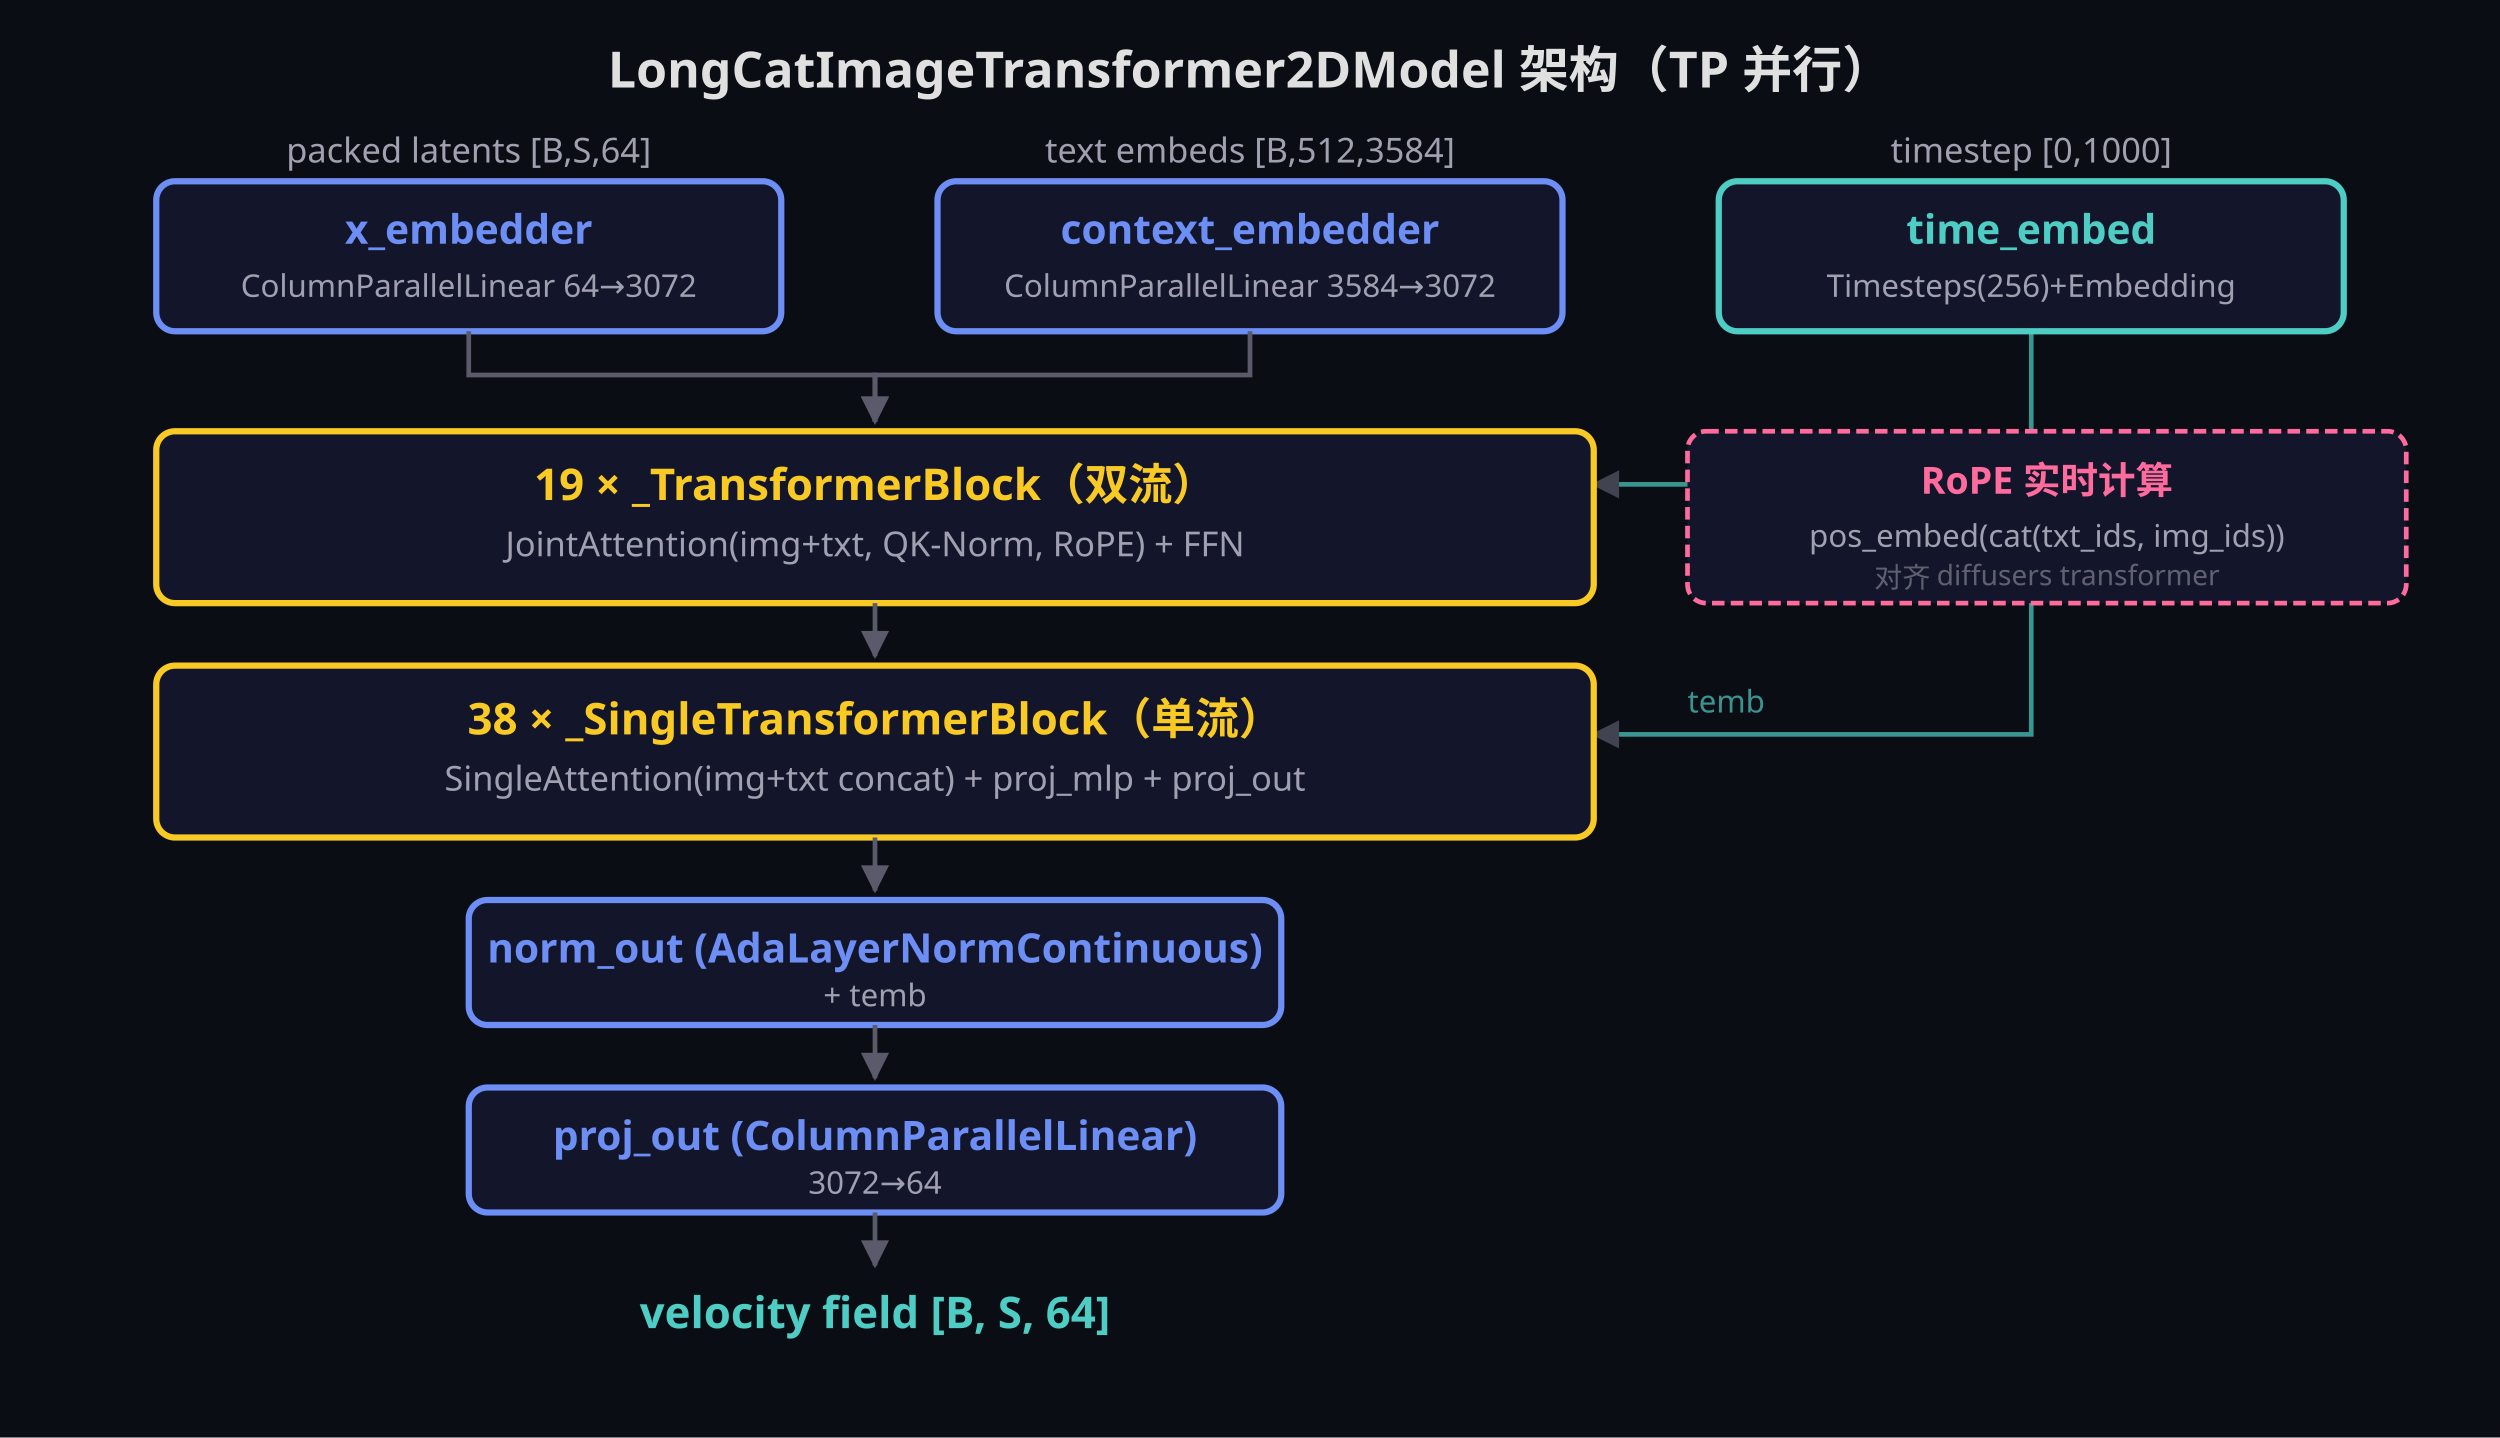
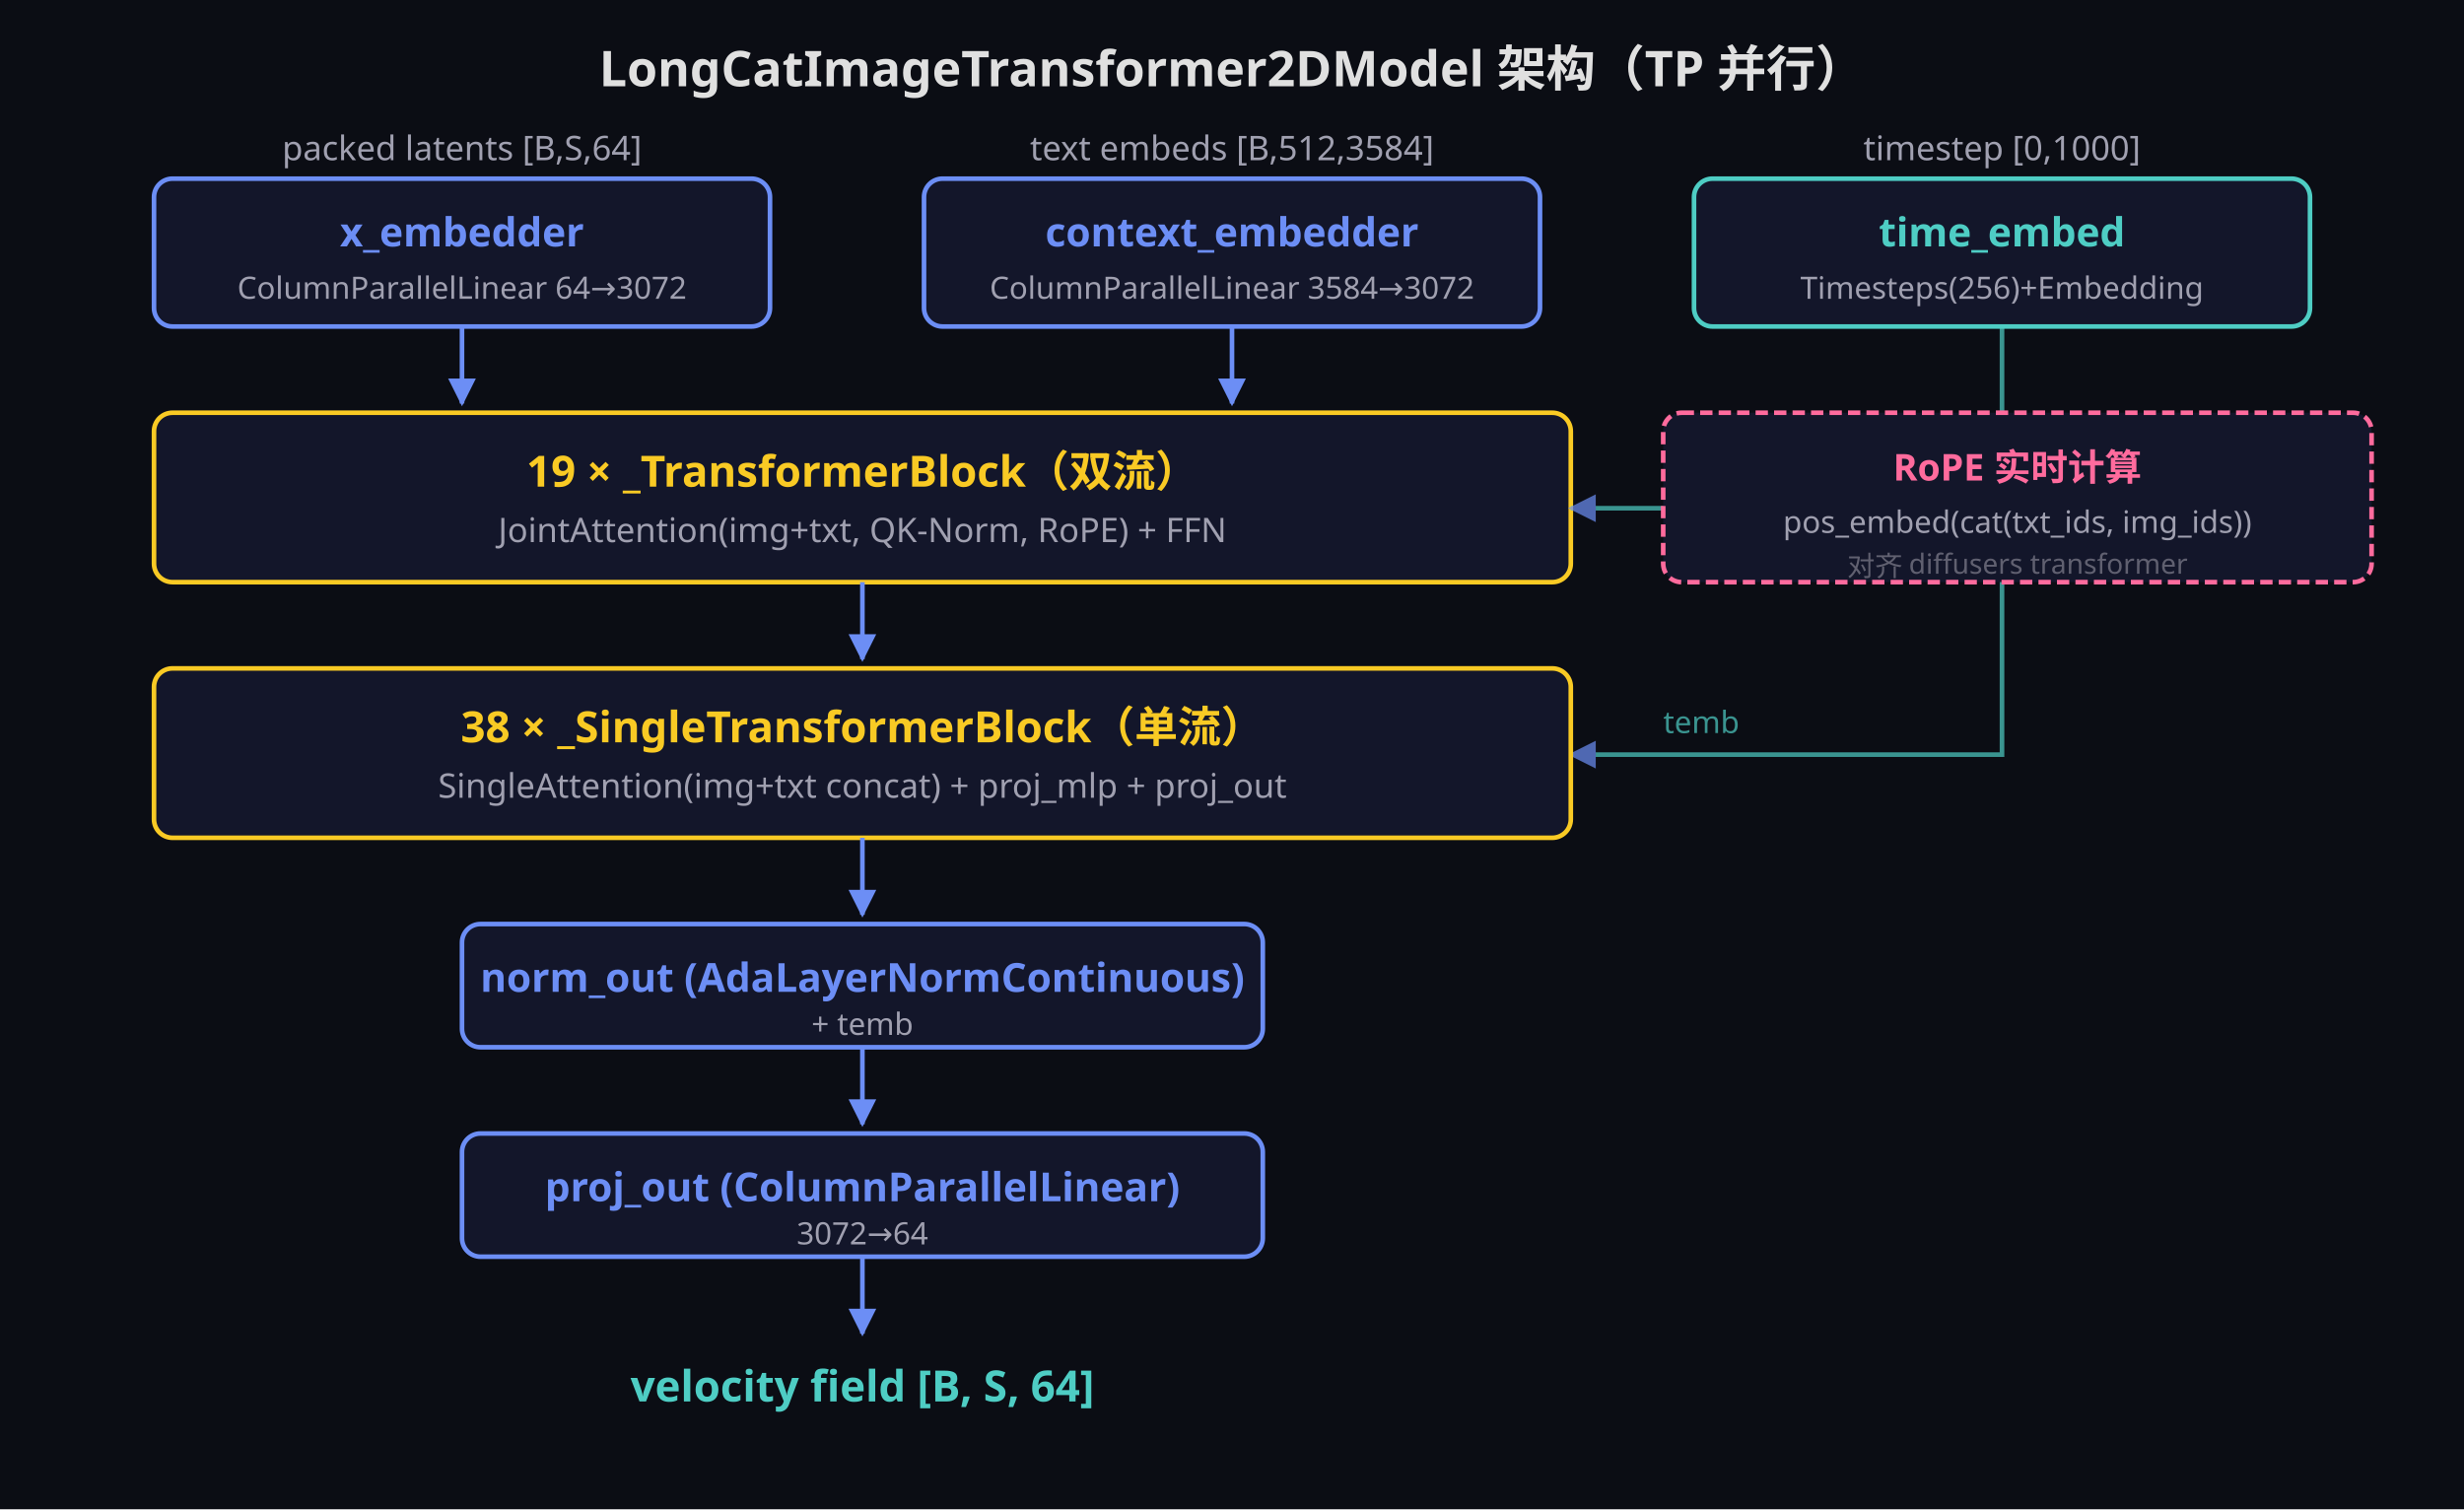
- <svg xmlns="http://www.w3.org/2000/svg" width="800" height="460" viewBox="0 0 800 460">
+ <svg xmlns="http://www.w3.org/2000/svg" width="800" height="490" viewBox="0 0 800 490">
  <defs>
    <marker id="arrowD" viewBox="0 0 10 10" refX="9" refY="5" markerWidth="6" markerHeight="6" orient="auto">
-       <path d="M 0 0 L 10 5 L 0 10 z" fill="#5a5a6a" />
+       <path d="M 0 0 L 10 5 L 0 10 z" fill="#6c8ef5" />
    </marker>
  </defs>
-   <rect width="800" height="460" fill="#0b0d14" />
+   <rect width="800" height="490" fill="#0b0d14" />
  <text x="400" y="28" text-anchor="middle" fill="#e0e0e0" font-family="system-ui, sans-serif" font-size="16" font-weight="bold">LongCatImageTransformer2DModel 架构（TP 并行）</text>
  <text x="150" y="52" text-anchor="middle" fill="#a0a0b0" font-family="system-ui, sans-serif" font-size="11">packed latents [B,S,64]</text>
-   <rect x="50" y="58" width="200" height="48" fill="#13162a" stroke="#6c8ef5" stroke-width="2" rx="6" />
-   <text x="150" y="78" text-anchor="middle" fill="#6c8ef5" font-family="system-ui, sans-serif" font-size="13" font-weight="bold">x_embedder</text>
-   <text x="150" y="95" text-anchor="middle" fill="#a0a0b0" font-family="system-ui, sans-serif" font-size="10">ColumnParallelLinear 64→3072</text>
  <text x="400" y="52" text-anchor="middle" fill="#a0a0b0" font-family="system-ui, sans-serif" font-size="11">text embeds [B,512,3584]</text>
-   <rect x="300" y="58" width="200" height="48" fill="#13162a" stroke="#6c8ef5" stroke-width="2" rx="6" />
-   <text x="400" y="78" text-anchor="middle" fill="#6c8ef5" font-family="system-ui, sans-serif" font-size="13" font-weight="bold">context_embedder</text>
-   <text x="400" y="95" text-anchor="middle" fill="#a0a0b0" font-family="system-ui, sans-serif" font-size="10">ColumnParallelLinear 3584→3072</text>
  <text x="650" y="52" text-anchor="middle" fill="#a0a0b0" font-family="system-ui, sans-serif" font-size="11">timestep [0,1000]</text>
-   <rect x="550" y="58" width="200" height="48" fill="#13162a" stroke="#4ecdc4" stroke-width="2" rx="6" />
-   <text x="650" y="78" text-anchor="middle" fill="#4ecdc4" font-family="system-ui, sans-serif" font-size="13" font-weight="bold">time_embed</text>
-   <text x="650" y="95" text-anchor="middle" fill="#a0a0b0" font-family="system-ui, sans-serif" font-size="10">Timesteps(256)+Embedding</text>
-   <path d="M150 106 L150 120 L280 120 L280 135" stroke="#5a5a6a" stroke-width="1.5" fill="none" marker-end="url(#arrowD)" />
-   <path d="M400 106 L400 120 L280 120 L280 135" stroke="#5a5a6a" stroke-width="1.5" fill="none" marker-end="url(#arrowD)" />
-   <path d="M650 106 L650 155 L510 155" stroke="#4ecdc4" stroke-width="1.5" fill="none" marker-end="url(#arrowD)" opacity="0.7" />
-   <text x="540" y="148" fill="#4ecdc4" font-family="system-ui, sans-serif" font-size="10" opacity="0.7">temb</text>
-   <rect x="50" y="138" width="460" height="55" fill="#13162a" stroke="#f9ca24" stroke-width="2" rx="6" />
-   <text x="280" y="160" text-anchor="middle" fill="#f9ca24" font-family="system-ui, sans-serif" font-size="14" font-weight="bold">19 × _TransformerBlock（双流）</text>
-   <text x="280" y="178" text-anchor="middle" fill="#a0a0b0" font-family="system-ui, sans-serif" font-size="11">JointAttention(img+txt, QK-Norm, RoPE) + FFN</text>
-   <path d="M280 193 L280 210" stroke="#5a5a6a" stroke-width="1.5" marker-end="url(#arrowD)" />
-   <path d="M650 155 L650 235 L510 235" stroke="#4ecdc4" stroke-width="1.5" fill="none" marker-end="url(#arrowD)" opacity="0.7" />
-   <text x="540" y="228" fill="#4ecdc4" font-family="system-ui, sans-serif" font-size="10" opacity="0.7">temb</text>
-   <rect x="50" y="213" width="460" height="55" fill="#13162a" stroke="#f9ca24" stroke-width="2" rx="6" />
-   <text x="280" y="235" text-anchor="middle" fill="#f9ca24" font-family="system-ui, sans-serif" font-size="14" font-weight="bold">38 × _SingleTransformerBlock（单流）</text>
-   <text x="280" y="253" text-anchor="middle" fill="#a0a0b0" font-family="system-ui, sans-serif" font-size="11">SingleAttention(img+txt concat) + proj_mlp + proj_out</text>
-   <path d="M280 268 L280 285" stroke="#5a5a6a" stroke-width="1.5" marker-end="url(#arrowD)" />
-   <rect x="150" y="288" width="260" height="40" fill="#13162a" stroke="#6c8ef5" stroke-width="2" rx="6" />
-   <text x="280" y="308" text-anchor="middle" fill="#6c8ef5" font-family="system-ui, sans-serif" font-size="13" font-weight="bold">norm_out (AdaLayerNormContinuous)</text>
-   <text x="280" y="322" text-anchor="middle" fill="#a0a0b0" font-family="system-ui, sans-serif" font-size="10">+ temb</text>
-   <path d="M280 328 L280 345" stroke="#5a5a6a" stroke-width="1.5" marker-end="url(#arrowD)" />
-   <rect x="150" y="348" width="260" height="40" fill="#13162a" stroke="#6c8ef5" stroke-width="2" rx="6" />
-   <text x="280" y="368" text-anchor="middle" fill="#6c8ef5" font-family="system-ui, sans-serif" font-size="13" font-weight="bold">proj_out (ColumnParallelLinear)</text>
-   <text x="280" y="382" text-anchor="middle" fill="#a0a0b0" font-family="system-ui, sans-serif" font-size="10">3072→64</text>
-   <path d="M280 388 L280 405" stroke="#5a5a6a" stroke-width="1.5" marker-end="url(#arrowD)" />
-   <text x="280" y="425" text-anchor="middle" fill="#4ecdc4" font-family="system-ui, sans-serif" font-size="14" font-weight="bold">velocity field [B, S, 64]</text>
-   <rect x="540" y="138" width="230" height="55" fill="#13162a" stroke="#ff6b9d" stroke-width="1.5" stroke-dasharray="4 2" rx="6" />
-   <text x="655" y="158" text-anchor="middle" fill="#ff6b9d" font-family="system-ui, sans-serif" font-size="12" font-weight="bold">RoPE 实时计算</text>
-   <text x="655" y="175" text-anchor="middle" fill="#a0a0b0" font-family="system-ui, sans-serif" font-size="10">pos_embed(cat(txt_ids, img_ids))</text>
-   <text x="655" y="188" text-anchor="middle" fill="#606070" font-family="system-ui, sans-serif" font-size="9">对齐 diffusers transformer</text>
+   <rect x="50" y="58" width="200" height="48" fill="#13162a" stroke="#6c8ef5" stroke-width="1.5" rx="6" />
+   <text x="150" y="80" text-anchor="middle" fill="#6c8ef5" font-family="system-ui, sans-serif" font-size="13" font-weight="bold">x_embedder</text>
+   <text x="150" y="97" text-anchor="middle" fill="#a0a0b0" font-family="system-ui, sans-serif" font-size="10">ColumnParallelLinear 64→3072</text>
+   <rect x="300" y="58" width="200" height="48" fill="#13162a" stroke="#6c8ef5" stroke-width="1.5" rx="6" />
+   <text x="400" y="80" text-anchor="middle" fill="#6c8ef5" font-family="system-ui, sans-serif" font-size="13" font-weight="bold">context_embedder</text>
+   <text x="400" y="97" text-anchor="middle" fill="#a0a0b0" font-family="system-ui, sans-serif" font-size="10">ColumnParallelLinear 3584→3072</text>
+   <rect x="550" y="58" width="200" height="48" fill="#13162a" stroke="#4ecdc4" stroke-width="1.5" rx="6" />
+   <text x="650" y="80" text-anchor="middle" fill="#4ecdc4" font-family="system-ui, sans-serif" font-size="13" font-weight="bold">time_embed</text>
+   <text x="650" y="97" text-anchor="middle" fill="#a0a0b0" font-family="system-ui, sans-serif" font-size="10">Timesteps(256)+Embedding</text>
+   <path d="M150 106 L150 131" stroke="#6c8ef5" stroke-width="1.5" fill="none" marker-end="url(#arrowD)" />
+   <path d="M400 106 L400 131" stroke="#6c8ef5" stroke-width="1.5" fill="none" marker-end="url(#arrowD)" />
+   <rect x="50" y="134" width="460" height="55" fill="#13162a" stroke="#f9ca24" stroke-width="1.5" rx="6" />
+   <text x="280" y="158" text-anchor="middle" fill="#f9ca24" font-family="system-ui, sans-serif" font-size="14" font-weight="bold">19 × _TransformerBlock（双流）</text>
+   <text x="280" y="176" text-anchor="middle" fill="#a0a0b0" font-family="system-ui, sans-serif" font-size="11">JointAttention(img+txt, QK-Norm, RoPE) + FFN</text>
+   <path d="M650 106 L650 165 L510 165" stroke="#4ecdc4" stroke-width="1.5" fill="none" marker-end="url(#arrowD)" opacity="0.7" />
+   <text x="540" y="158" fill="#4ecdc4" font-family="system-ui, sans-serif" font-size="10" opacity="0.7">temb</text>
+   <path d="M280 189 L280 214" stroke="#6c8ef5" stroke-width="1.5" fill="none" marker-end="url(#arrowD)" />
+   <path d="M650 165 L650 245 L510 245" stroke="#4ecdc4" stroke-width="1.5" fill="none" marker-end="url(#arrowD)" opacity="0.7" />
+   <text x="540" y="238" fill="#4ecdc4" font-family="system-ui, sans-serif" font-size="10" opacity="0.7">temb</text>
+   <rect x="50" y="217" width="460" height="55" fill="#13162a" stroke="#f9ca24" stroke-width="1.5" rx="6" />
+   <text x="280" y="241" text-anchor="middle" fill="#f9ca24" font-family="system-ui, sans-serif" font-size="14" font-weight="bold">38 × _SingleTransformerBlock（单流）</text>
+   <text x="280" y="259" text-anchor="middle" fill="#a0a0b0" font-family="system-ui, sans-serif" font-size="11">SingleAttention(img+txt concat) + proj_mlp + proj_out</text>
+   <path d="M280 272 L280 297" stroke="#6c8ef5" stroke-width="1.5" fill="none" marker-end="url(#arrowD)" />
+   <rect x="150" y="300" width="260" height="40" fill="#13162a" stroke="#6c8ef5" stroke-width="1.5" rx="6" />
+   <text x="280" y="322" text-anchor="middle" fill="#6c8ef5" font-family="system-ui, sans-serif" font-size="13" font-weight="bold">norm_out (AdaLayerNormContinuous)</text>
+   <text x="280" y="336" text-anchor="middle" fill="#a0a0b0" font-family="system-ui, sans-serif" font-size="10">+ temb</text>
+   <path d="M280 340 L280 365" stroke="#6c8ef5" stroke-width="1.5" fill="none" marker-end="url(#arrowD)" />
+   <rect x="150" y="368" width="260" height="40" fill="#13162a" stroke="#6c8ef5" stroke-width="1.5" rx="6" />
+   <text x="280" y="390" text-anchor="middle" fill="#6c8ef5" font-family="system-ui, sans-serif" font-size="13" font-weight="bold">proj_out (ColumnParallelLinear)</text>
+   <text x="280" y="404" text-anchor="middle" fill="#a0a0b0" font-family="system-ui, sans-serif" font-size="10">3072→64</text>
+   <path d="M280 408 L280 433" stroke="#6c8ef5" stroke-width="1.5" fill="none" marker-end="url(#arrowD)" />
+   <text x="280" y="455" text-anchor="middle" fill="#4ecdc4" font-family="system-ui, sans-serif" font-size="14" font-weight="bold">velocity field [B, S, 64]</text>
+   <rect x="540" y="134" width="230" height="55" fill="#13162a" stroke="#ff6b9d" stroke-width="1.5" stroke-dasharray="4 2" rx="6" />
+   <text x="655" y="156" text-anchor="middle" fill="#ff6b9d" font-family="system-ui, sans-serif" font-size="12" font-weight="bold">RoPE 实时计算</text>
+   <text x="655" y="173" text-anchor="middle" fill="#a0a0b0" font-family="system-ui, sans-serif" font-size="10">pos_embed(cat(txt_ids, img_ids))</text>
+   <text x="655" y="187" text-anchor="middle" fill="#606070" font-family="system-ui, sans-serif" font-size="9">对齐 diffusers transformer</text>
</svg>
